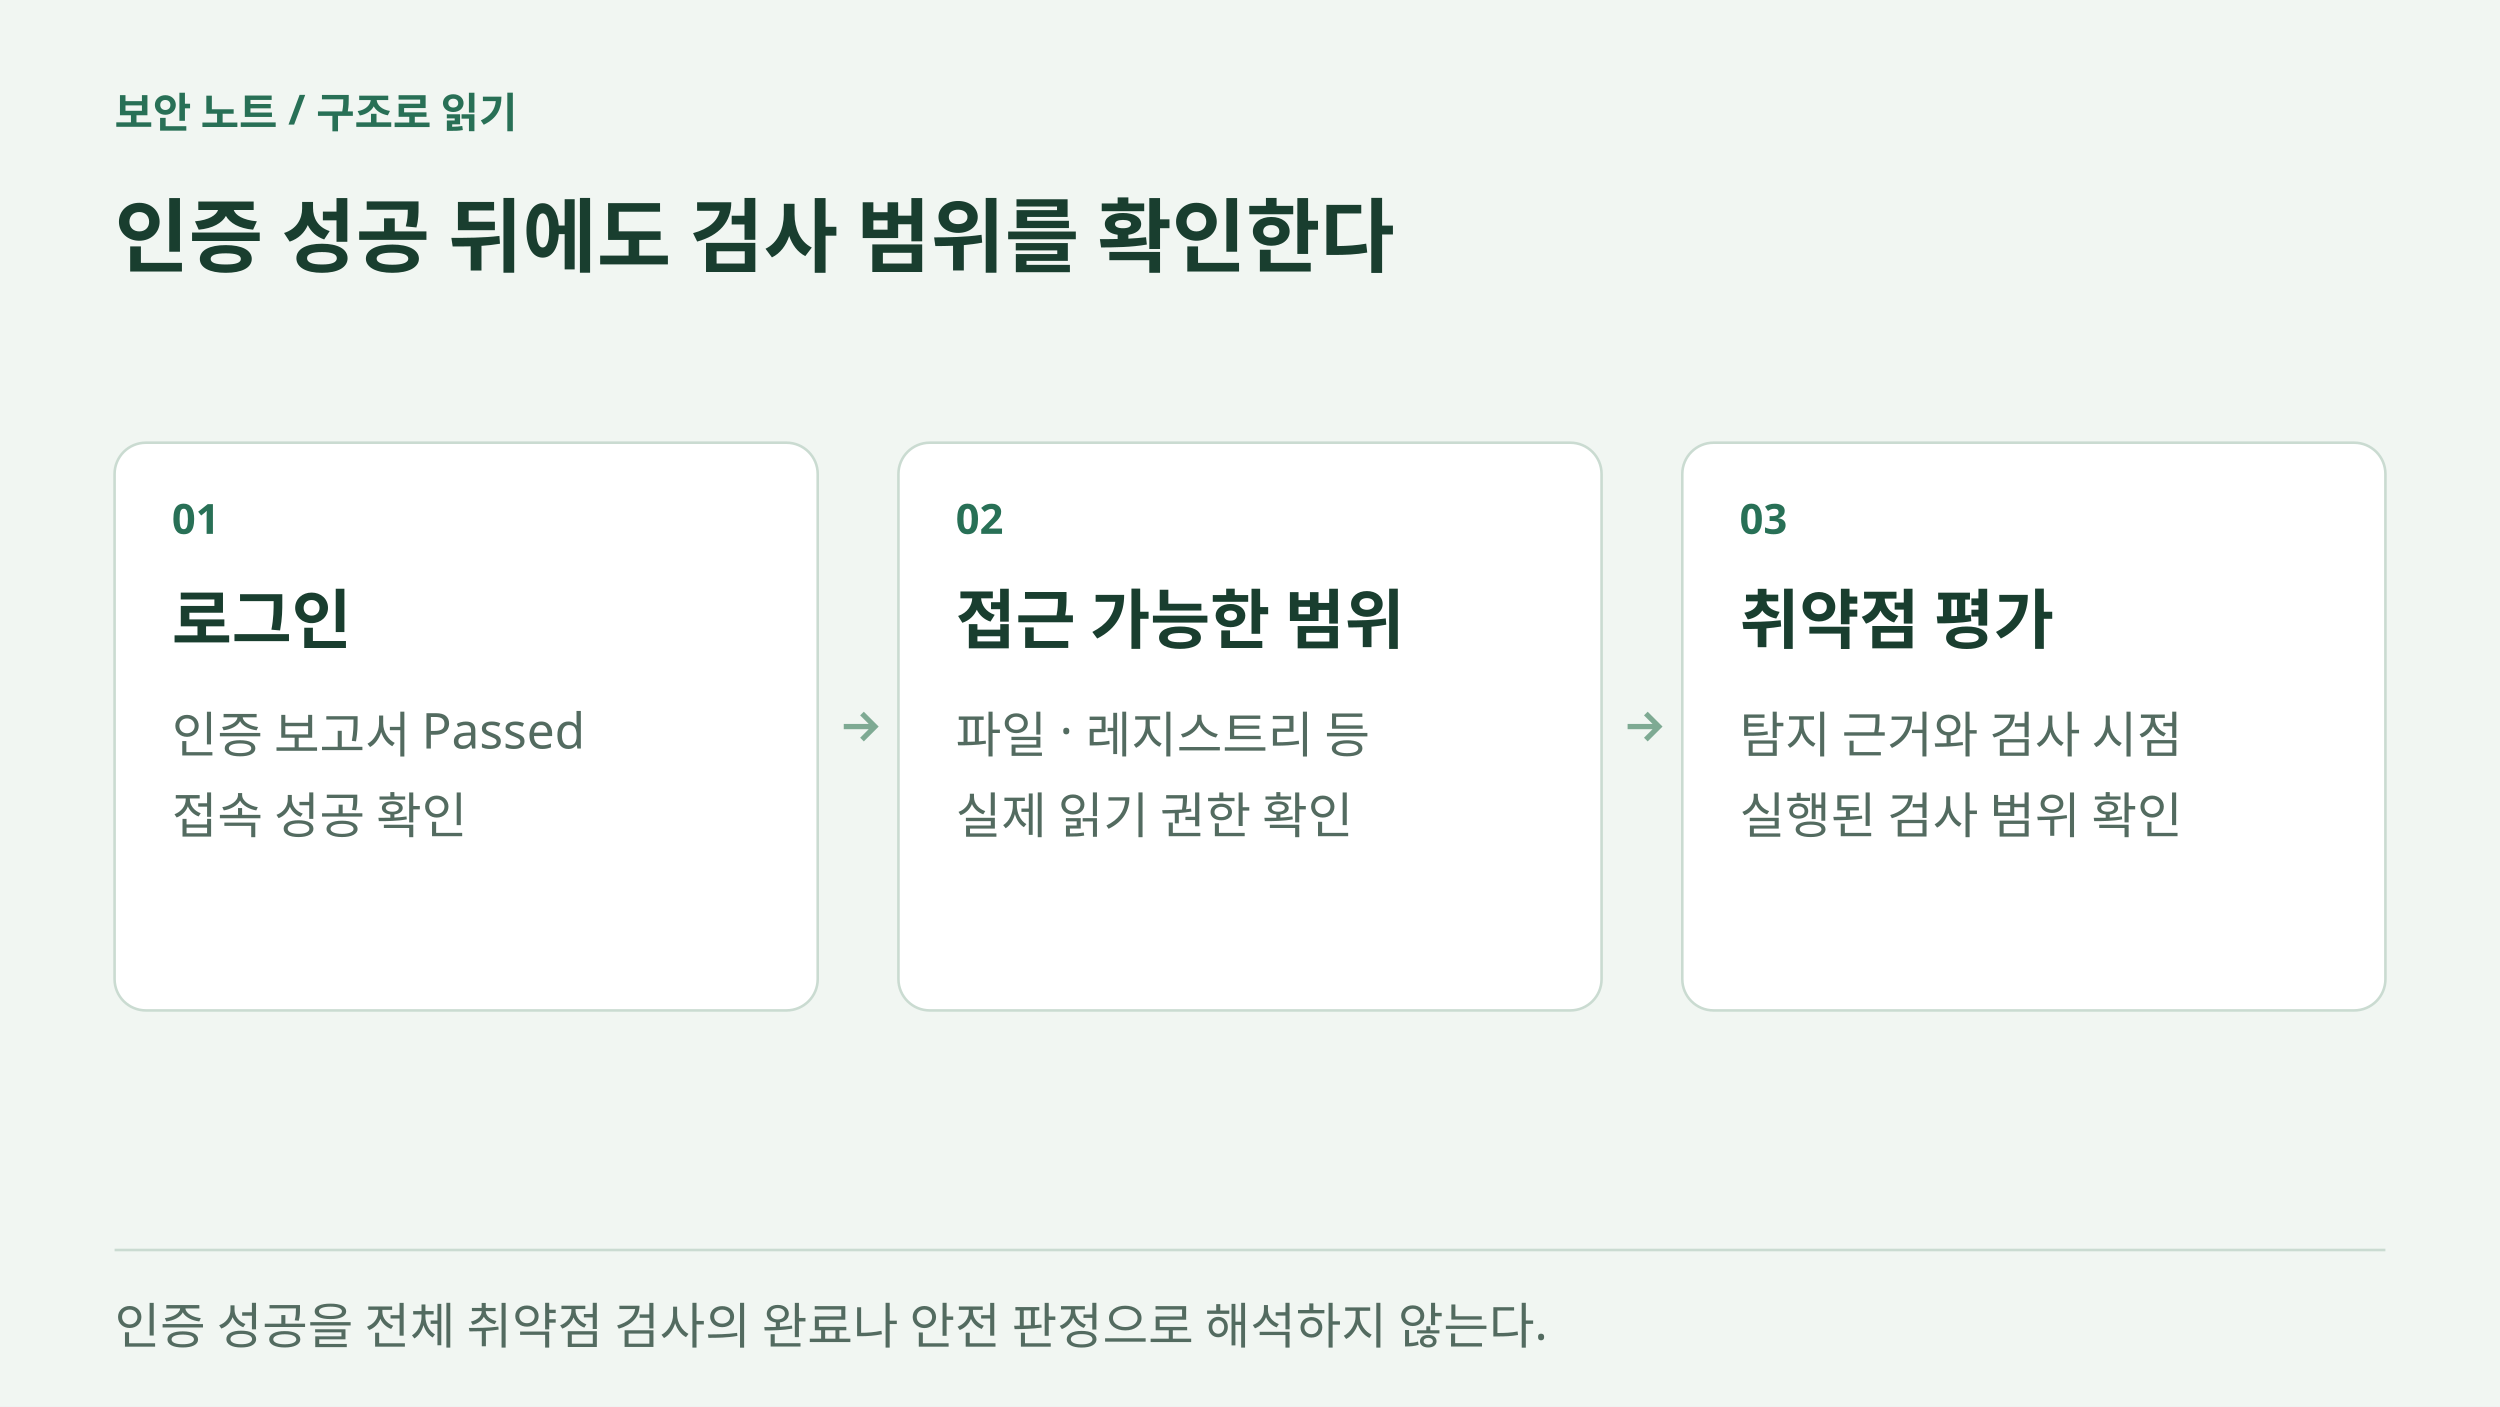
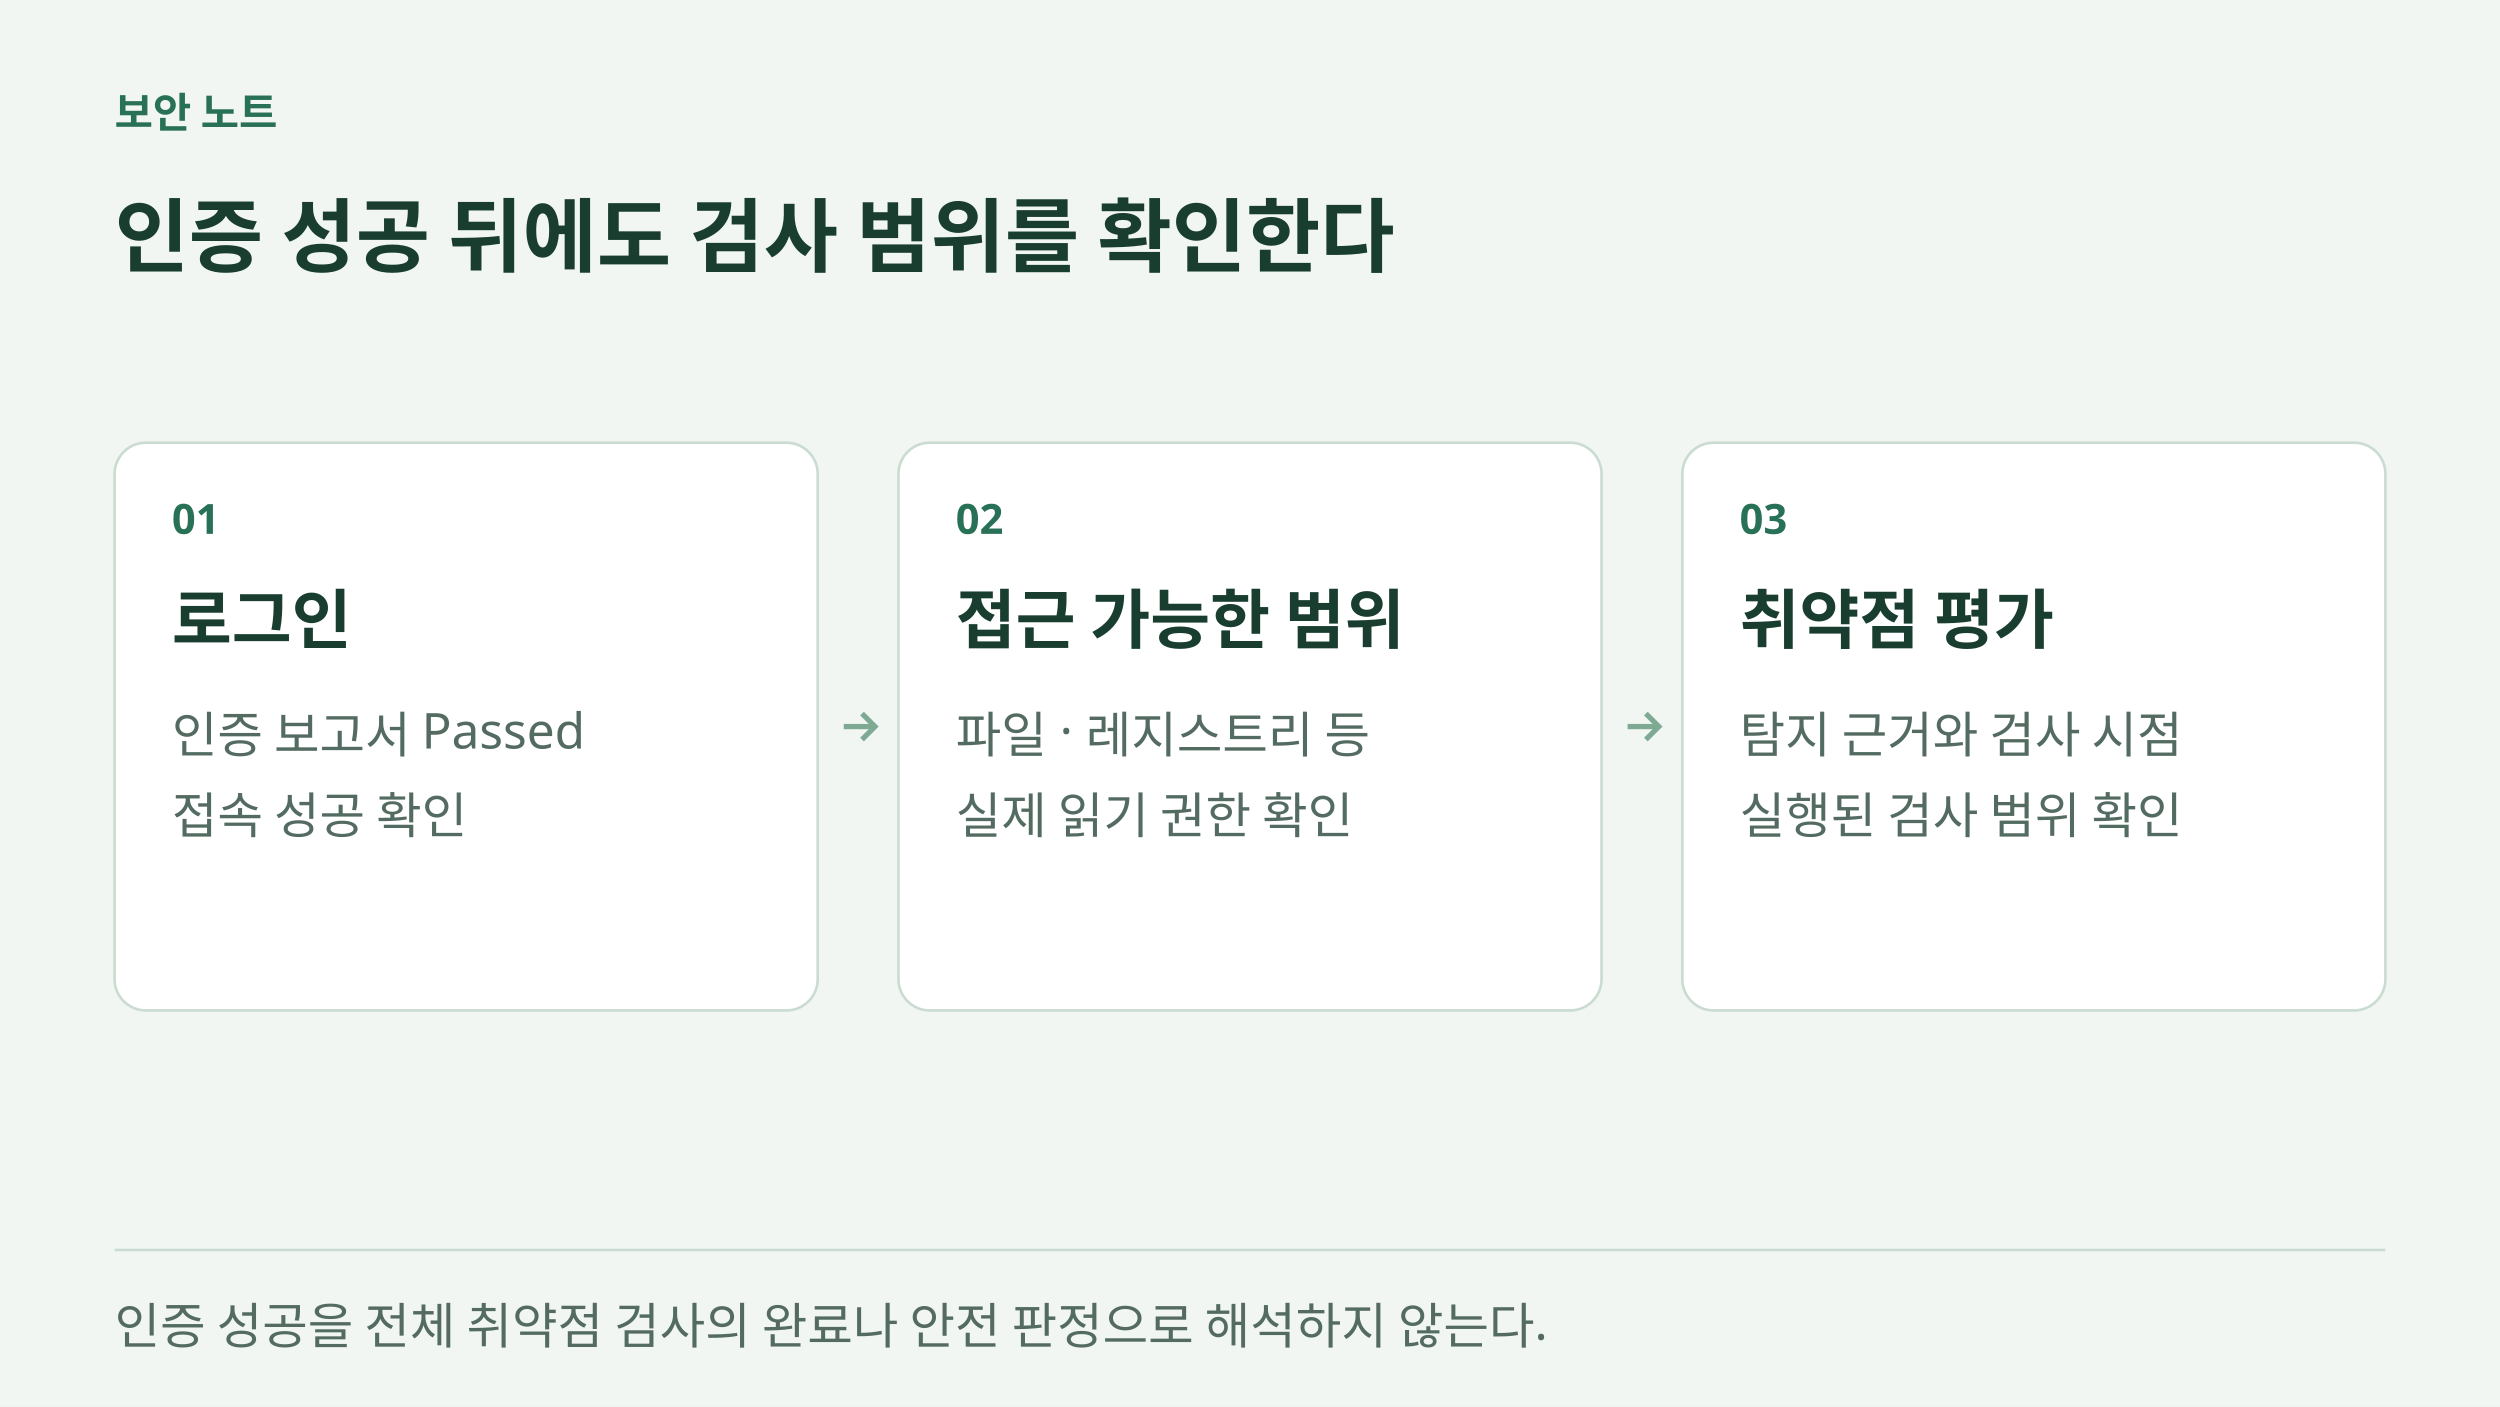
<svg xmlns="http://www.w3.org/2000/svg" width="960" height="540" viewBox="0 0 960 540" role="img" aria-labelledby="title desc">
  <rect width="960" height="540" fill="#f1f6f2" />
  <g font-family="'Malgun Gothic','Noto Sans KR',sans-serif">
-     <text x="44" y="49" font-size="16" fill="#287056" font-weight="700">보안 노트  /  구조로 읽기</text>
+     <text x="44" y="49" font-size="16" fill="#287056" font-weight="700">보안 노트</text>
    <text x="44" y="102" font-size="31" fill="#193e2f" font-weight="700">인증 성공 뒤에도 검사 범위를 확인한다</text>
    <rect x="44" y="170" width="270" height="218" rx="12" fill="#fff" stroke="#cadbd1" />
    <text x="66" y="205" font-size="16" fill="#287056" font-weight="700">01</text>
    <text x="66" y="247" font-size="25" fill="#193e2f" font-weight="700">로그인</text>
    <text x="66" y="289" font-size="19" fill="#536b60" font-weight="400">인증 보고서 Passed</text>
    <text x="66" y="320" font-size="19" fill="#536b60" font-weight="400">접속 성공 확인</text>
    <path d="M324 279h12m-5-5 5 5-5 5" stroke="#7eaa93" stroke-width="2" fill="none" />
    <rect x="345" y="170" width="270" height="218" rx="12" fill="#fff" stroke="#cadbd1" />
    <text x="367" y="205" font-size="16" fill="#287056" font-weight="700">02</text>
    <text x="367" y="247" font-size="25" fill="#193e2f" font-weight="700">접근 가능한 범위</text>
    <text x="367" y="289" font-size="19" fill="#536b60" font-weight="400">파일 · 레지스트리 등</text>
    <text x="367" y="320" font-size="19" fill="#536b60" font-weight="400">실제 읽기 권한 확인</text>
    <path d="M625 279h12m-5-5 5 5-5 5" stroke="#7eaa93" stroke-width="2" fill="none" />
    <rect x="646" y="170" width="270" height="218" rx="12" fill="#fff" stroke="#cadbd1" />
    <text x="668" y="205" font-size="16" fill="#287056" font-weight="700">03</text>
    <text x="668" y="247" font-size="25" fill="#193e2f" font-weight="700">취약점 평가</text>
    <text x="668" y="289" font-size="19" fill="#536b60" font-weight="400">탐지 근거와 검사 시점</text>
    <text x="668" y="320" font-size="19" fill="#536b60" font-weight="400">실행된 검사 범위 확인</text>
    <path d="M44 480H916" stroke="#cadbd1" />
    <text x="44" y="516" font-size="19" fill="#536b60" font-weight="400">인증 성공을 전체 취약점 검사의 완료나 안전 판정으로 해석하지 않는다.</text>
  </g>
</svg>
